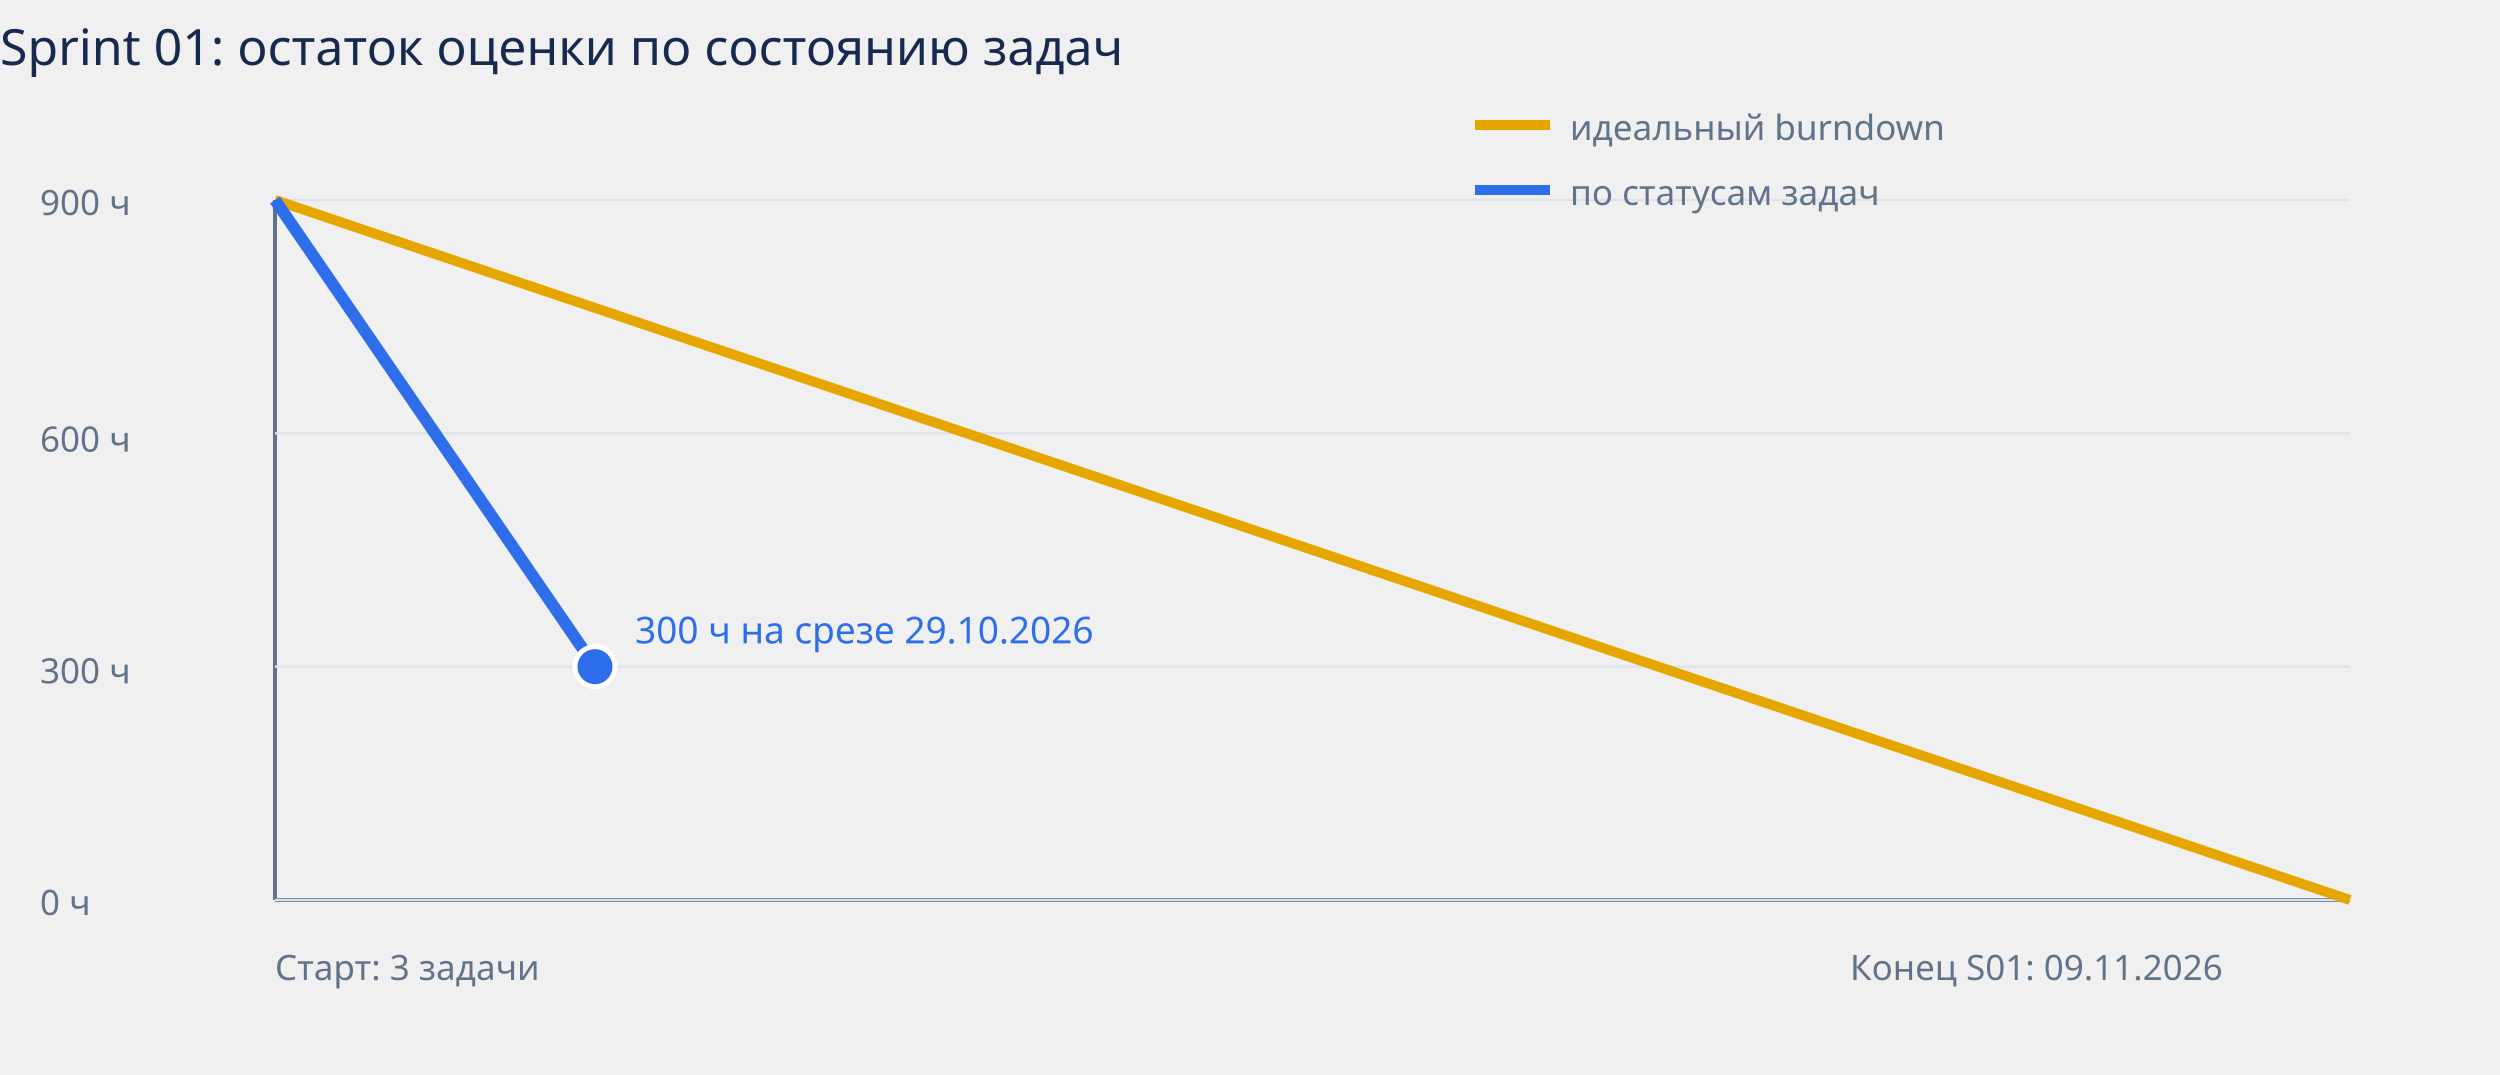
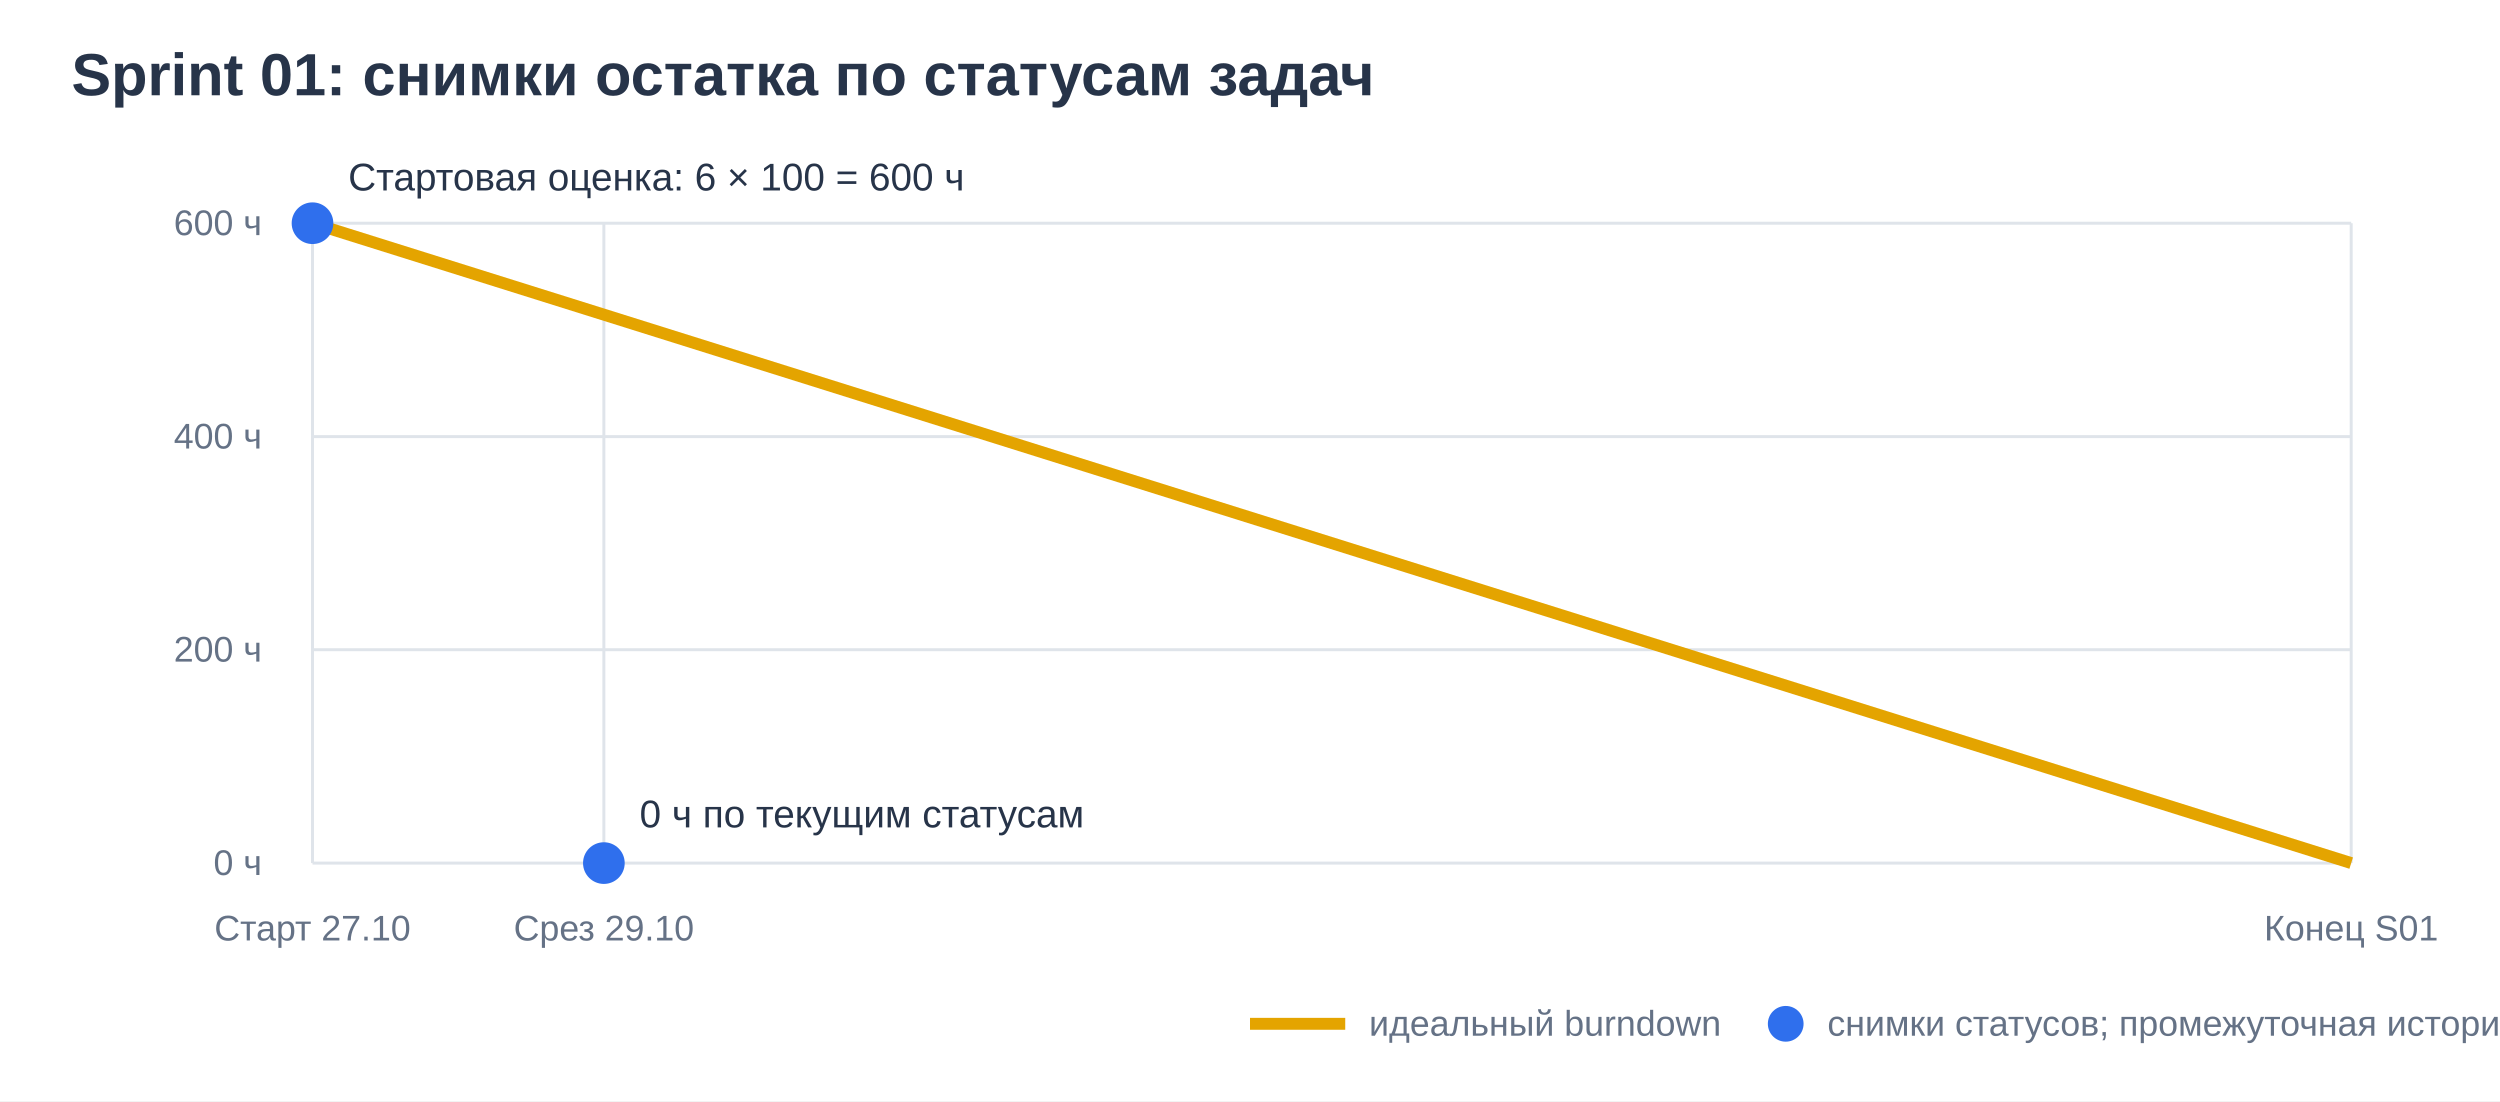
- <svg xmlns="http://www.w3.org/2000/svg" width="500" height="215" preserveAspectRatio="xMinYMin meet" viewBox="0 0 500 215" version="1.0" fill-rule="evenodd">
-   <clipPath id="clip">
-     <rect x="0" y="0" width="500" height="215" />
-   </clipPath>
-   <g id="group" transform="scale(1,-1) translate(0,-215)" style="clip-path: url(#clip)">
-     <g transform="">
-       <text x="0" y="202" style="font-family: YT-Bold; font-size: 10px;fill: rgb(9%,16%,30%); stroke:none;" transform="translate(0,404) scale(1,-1)">Sprint 01: остаток оценки по состоянию задач</text>
-       <path d="M 55,35 L 470,35 Z" style="stroke: rgb(38%,45%,54%); stroke-linecap: butt; stroke-width: 0.8;" />
-       <path d="M 55,35 L 55,175 Z" style="stroke: rgb(38%,45%,54%); stroke-linecap: butt; stroke-width: 0.8;" />
-       <path d="M 55,35 L 470,35 Z" style="stroke: rgb(87%,89%,92%); stroke-linecap: butt; stroke-width: 0.5;" />
-       <text x="8" y="32.0" style="font-family: YT; font-size: 7px;fill: rgb(38%,45%,54%); stroke:none;" transform="translate(0,64) scale(1,-1)">0 ч</text>
-       <path d="M 55,81.667 L 470,81.667 Z" style="stroke: rgb(87%,89%,92%); stroke-linecap: butt; stroke-width: 0.5;" />
-       <text x="8" y="78.667" style="font-family: YT; font-size: 7px;fill: rgb(38%,45%,54%); stroke:none;" transform="translate(0,157) scale(1,-1)">300 ч</text>
-       <path d="M 55,128.333 L 470,128.333 Z" style="stroke: rgb(87%,89%,92%); stroke-linecap: butt; stroke-width: 0.5;" />
-       <text x="8" y="125.333" style="font-family: YT; font-size: 7px;fill: rgb(38%,45%,54%); stroke:none;" transform="translate(0,250) scale(1,-1)">600 ч</text>
-       <path d="M 55,175 L 470,175 Z" style="stroke: rgb(87%,89%,92%); stroke-linecap: butt; stroke-width: 0.5;" />
-       <text x="8" y="172.0" style="font-family: YT; font-size: 7px;fill: rgb(38%,45%,54%); stroke:none;" transform="translate(0,344) scale(1,-1)">900 ч</text>
-       <text x="55" y="19" style="font-family: YT; font-size: 7px;fill: rgb(38%,45%,54%); stroke:none;" transform="translate(0,38) scale(1,-1)">Старт: 3 задачи</text>
-       <text x="370" y="19" style="font-family: YT; font-size: 7px;fill: rgb(38%,45%,54%); stroke:none;" transform="translate(0,38) scale(1,-1)">Конец S01: 09.11.2026</text>
-       <path d="M 55,175 L 470,35 Z" style="stroke: rgb(90%,65%,0%); stroke-linecap: butt; stroke-width: 2;" />
-       <path d="M 55,175 L 119,81.667 Z" style="stroke: rgb(18%,43%,92%); stroke-linecap: butt; stroke-width: 2.4;" />
-       <circle cx="119" cy="81.667" r="4" style="stroke: rgb(100%,100%,100%); stroke-linecap: butt; stroke-width: 1; fill: rgb(18%,43%,92%); fill-rule: evenodd;" />
-       <text x="127" y="86.667" style="font-family: YT-Bold; font-size: 7.4px;fill: rgb(18%,43%,92%); stroke:none;" transform="translate(0,173) scale(1,-1)">300 ч на срезе 29.10.2026</text>
-       <path d="M 295,190 L 310,190 Z" style="stroke: rgb(90%,65%,0%); stroke-linecap: butt; stroke-width: 2;" />
-       <text x="314" y="187" style="font-family: YT; font-size: 7px;fill: rgb(38%,45%,54%); stroke:none;" transform="translate(0,374) scale(1,-1)">идеальный burndown</text>
-       <path d="M 295,177 L 310,177 Z" style="stroke: rgb(18%,43%,92%); stroke-linecap: butt; stroke-width: 2;" />
-       <text x="314" y="174" style="font-family: YT; font-size: 7px;fill: rgb(38%,45%,54%); stroke:none;" transform="translate(0,348) scale(1,-1)">по статусам задач</text>
-     </g>
-   </g>
+ <svg xmlns="http://www.w3.org/2000/svg" width="840" height="370" viewBox="0 0 840 370">
+   <style>text{font-family:Arial,sans-serif;fill:#273449}.title{font-size:20px;font-weight:700}.label{font-size:13px}.small{font-size:12px;fill:#657286}.grid{stroke:#dfe4ea;stroke-width:1}</style>
+   <rect width="100%" height="100%" fill="white" />
+   <text class="title" x="24" y="32">Sprint 01: снимки остатка по статусам задач</text>
+   <line class="grid" x1="105" y1="290.0" x2="790" y2="290.0" />
+   <text class="small" text-anchor="end" x="88" y="294.0">0 ч</text>
+   <line class="grid" x1="105" y1="218.3" x2="790" y2="218.3" />
+   <text class="small" text-anchor="end" x="88" y="222.3">200 ч</text>
+   <line class="grid" x1="105" y1="146.7" x2="790" y2="146.7" />
+   <text class="small" text-anchor="end" x="88" y="150.7">400 ч</text>
+   <line class="grid" x1="105" y1="75.0" x2="790" y2="75.0" />
+   <text class="small" text-anchor="end" x="88" y="79.0">600 ч</text>
+   <line class="grid" x1="105.0" y1="75" x2="105.0" y2="290" />
+   <text class="small" text-anchor="middle" x="105.0" y="316">Старт 27.10</text>
+   <line class="grid" x1="202.9" y1="75" x2="202.9" y2="290" />
+   <text class="small" text-anchor="middle" x="202.9" y="316">Срез 29.10</text>
+   <line class="grid" x1="790.0" y1="75" x2="790.0" y2="290" />
+   <text class="small" text-anchor="middle" x="790.0" y="316">Конец S01</text>
+   <line x1="105" y1="75" x2="790" y2="290" stroke="#e4a400" stroke-width="4" />
+   <circle cx="105" cy="75" r="7" fill="#2f6fed" />
+   <circle cx="202.9" cy="290" r="7" fill="#2f6fed" />
+   <text class="label" x="117" y="64">Стартовая оценка: 6 × 100 = 600 ч</text>
+   <text class="label" x="214.9" y="278">0 ч по текущим статусам</text>
+   <line x1="420" y1="344" x2="452" y2="344" stroke="#e4a400" stroke-width="4" />
+   <text class="small" x="460" y="348">идеальный burndown</text>
+   <circle cx="600" cy="344" r="6" fill="#2f6fed" />
+   <text class="small" x="614" y="348">снимки статусов; промежуточная история не восстановлена</text>
</svg>
